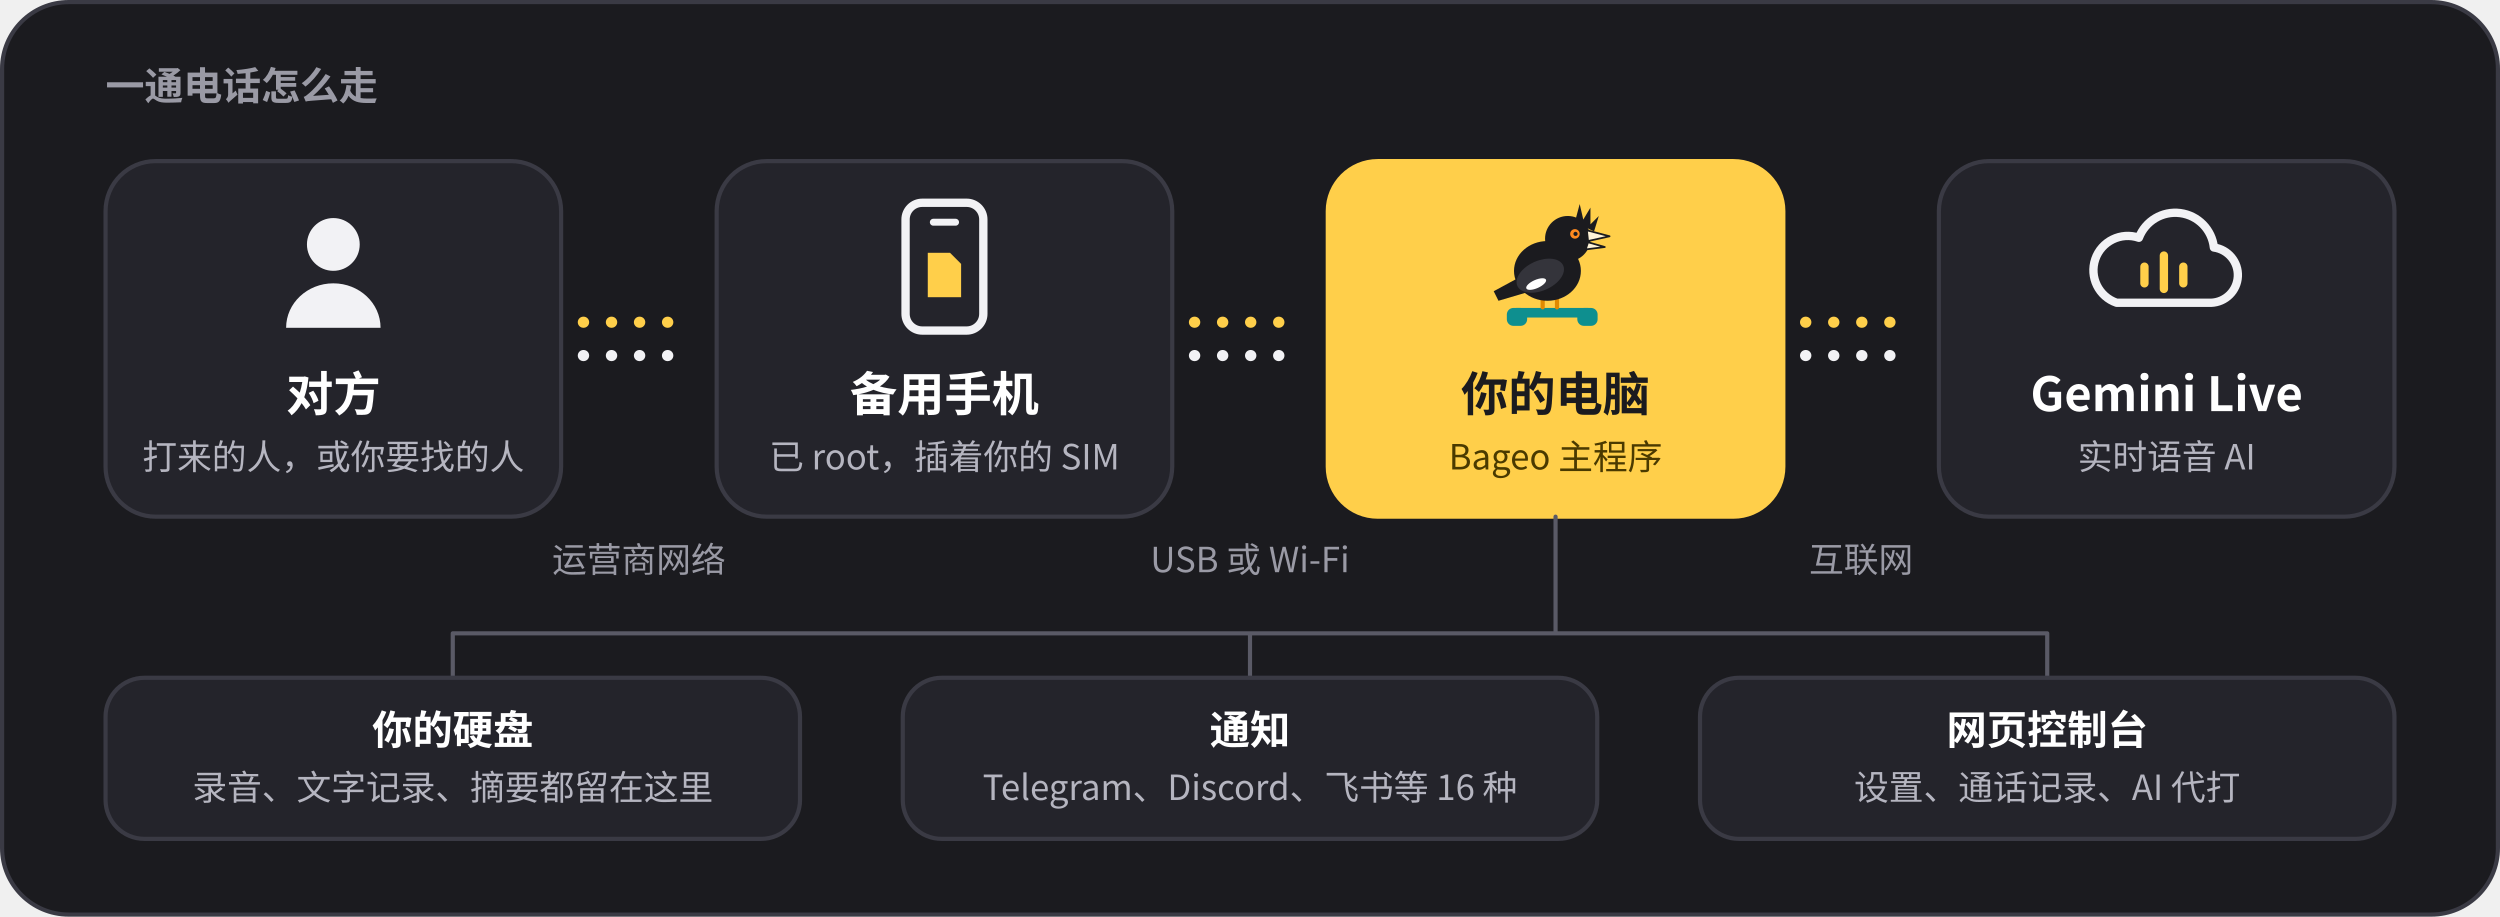
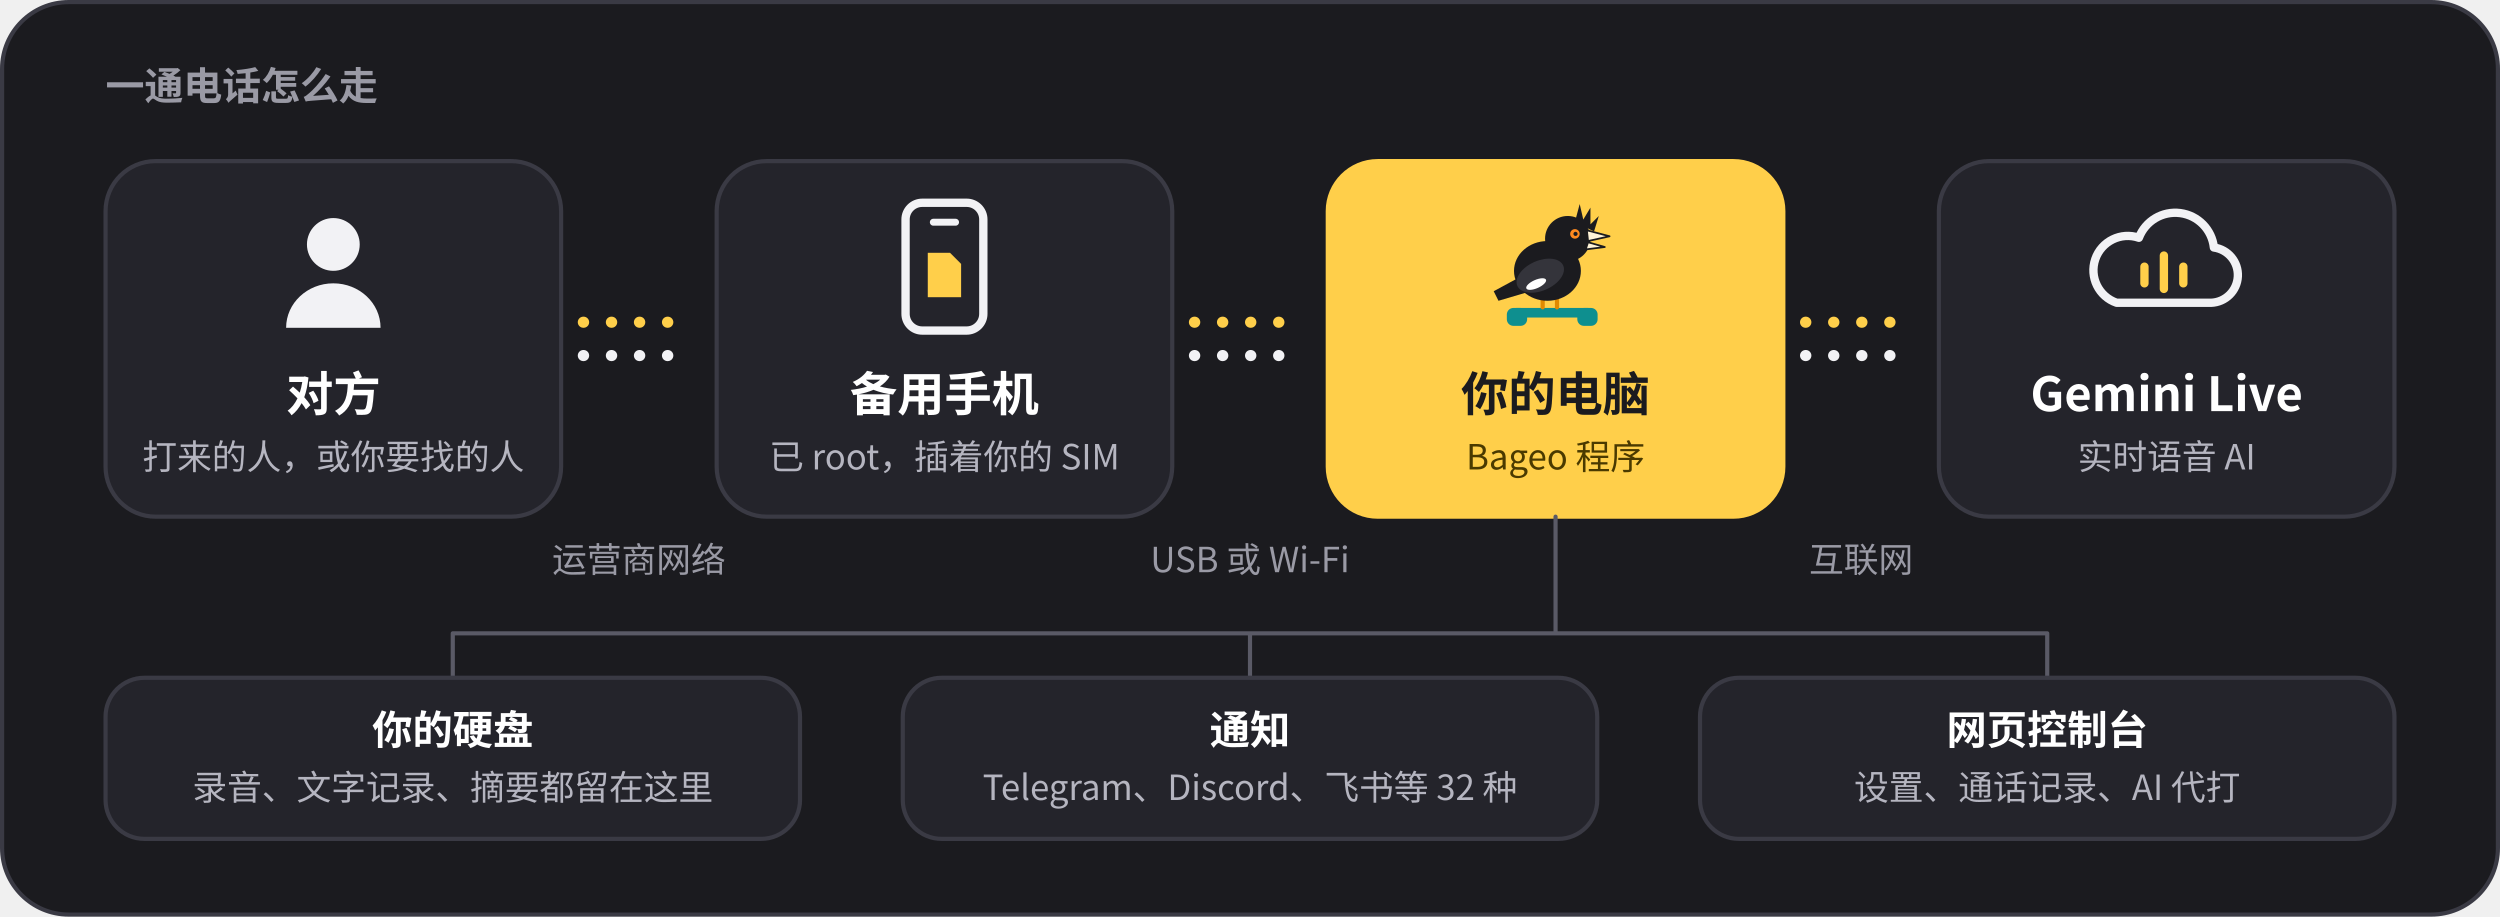
<svg xmlns="http://www.w3.org/2000/svg" viewBox="0 0 900 330" width="900" height="330" role="img" aria-labelledby="t" xml:lang="zh-Hans" font-family="-apple-system,BlinkMacSystemFont,'Segoe UI','PingFang SC','Microsoft YaHei','Noto Sans SC','Noto Sans CJK SC',sans-serif">
  <style>
    .fr{animation:fr 1s linear infinite}
    .fl{animation:fl 1s linear infinite}
    @keyframes fr{to{stroke-dashoffset:-20.2}}
    @keyframes fl{to{stroke-dashoffset:20.2}}
    @media (prefers-reduced-motion:reduce){.fr,.fl{animation:none}}
  </style>
  <rect x=".75" y=".75" width="898.5" height="328.5" rx="24" fill="#1B1B1F" stroke="#3A3A44" stroke-width="1.5" />
  <text x="38" y="36" font-size="14" font-weight="700" fill="#9A9AA5">一通电话怎么走</text>
  <rect x="38" y="58" width="164" height="128" rx="18" fill="#24242B" stroke="#3A3A44" stroke-width="1.5" />
  <circle cx="120" cy="88" r="9.5" fill="#F2F2F5" />
  <path d="M103 118 a17 16 0 0 1 34 0 z" fill="#F2F2F5" />
  <text x="120" y="148" text-anchor="middle" font-size="17" font-weight="700" fill="#FFFFFF">对方</text>
  <text x="120" y="169" text-anchor="middle" font-size="12.5" fill="#B5B5C0">打来的人，或你要找的人</text>
  <rect x="258" y="58" width="164" height="128" rx="18" fill="#24242B" stroke="#3A3A44" stroke-width="1.5" />
  <rect x="326" y="73" width="28" height="46" rx="6" fill="none" stroke="#F2F2F5" stroke-width="3" />
  <line x1="336" y1="80" x2="344" y2="80" stroke="#F2F2F5" stroke-width="2.5" stroke-linecap="round" />
  <path d="M334 91 h8 l4 4 v12 h-12 z" fill="#FFCF4A" />
  <text x="340" y="148" text-anchor="middle" font-size="17" font-weight="700" fill="#FFFFFF">备用手机</text>
  <text x="340" y="169" text-anchor="middle" font-size="12.5" fill="#B5B5C0">已 root，插着你的 SIM</text>
  <rect x="478" y="58" width="164" height="128" rx="18" fill="#FFCF4A" stroke="#FFCF4A" stroke-width="1.5" />
  <g transform="translate(533 67) scale(.215)">
    <g fill="#0E8F8F">
      <rect x="52" y="204" width="136" height="16" rx="8" />
      <rect x="44" y="204" width="34" height="30" rx="11" />
      <rect x="162" y="204" width="34" height="30" rx="11" />
    </g>
    <g stroke="#E08A00" stroke-width="7" stroke-linecap="round">
      <line x1="104" y1="186" x2="104" y2="203" />
      <line x1="128" y1="186" x2="128" y2="203" />
    </g>
    <polygon points="70,150 22,176 30,192 84,176" fill="#1B1B1F" />
    <ellipse cx="112" cy="142" rx="56" ry="50" fill="#1B1B1F" />
    <circle cx="146" cy="88" r="38" fill="#1B1B1F" />
    <polygon points="158,60 166,30 172,56 184,36 184,64 198,50 190,76" fill="#1B1B1F" />
    <g transform="rotate(-24 100 150)">
      <ellipse cx="100" cy="150" rx="42" ry="25" fill="#34343B" />
      <ellipse cx="88" cy="160" rx="18" ry="7" fill="#FFFFFF" />
    </g>
    <g fill="#FFF4D8" stroke="#1B1B1F" stroke-width="3" stroke-linejoin="round">
      <polygon points="178,74 216,84 180,92" />
      <polygon points="180,94 208,102 176,106" />
    </g>
    <circle cx="158" cy="80" r="8" fill="#FF8A1F" />
    <circle cx="159" cy="80" r="3.5" fill="#1B1B1F" />
  </g>
  <text x="560" y="148" text-anchor="middle" font-size="17" font-weight="700" fill="#1B1B1F">你的电脑</text>
-   <text x="560" y="169" text-anchor="middle" font-size="12.5" fill="#4A3A00">Bageo 主程序</text>
+   <text x="560" y="169" text-anchor="middle" font-size="12.5" fill="#4A3A00">Bageo 程序</text>
  <rect x="698" y="58" width="164" height="128" rx="18" fill="#24242B" stroke="#3A3A44" stroke-width="1.5" />
  <path transform="translate(780 96)" d="M-18 13 h34 a10 10 0 0 0 1 -19.9 a14 14 0 0 0 -27 -3.5 a11.5 11.5 0 0 0 -8 23.4 z" fill="none" stroke="#F2F2F5" stroke-width="3" stroke-linejoin="round" />
  <g stroke="#FFCF4A" stroke-width="3" stroke-linecap="round">
    <line x1="772" y1="96" x2="772" y2="102" />
    <line x1="779" y1="92" x2="779" y2="104" />
    <line x1="786" y1="96" x2="786" y2="102" />
  </g>
  <text x="780" y="148" text-anchor="middle" font-size="17" font-weight="700" fill="#FFFFFF">Gemini Live</text>
  <text x="780" y="169" text-anchor="middle" font-size="12.5" fill="#B5B5C0">实时语音 AI</text>
  <line class="fr" x1="210" y1="116" x2="250" y2="116" stroke="#FFCF4A" stroke-width="4" stroke-linecap="round" stroke-dasharray="0.1 10" />
  <line class="fl" x1="210" y1="128" x2="250" y2="128" stroke="#F2F2F5" stroke-width="4" stroke-linecap="round" stroke-dasharray="0.1 10" />
  <text x="230" y="206" text-anchor="middle" font-size="12.5" fill="#9A9AA5">运营商网络</text>
  <line class="fr" x1="430" y1="116" x2="470" y2="116" stroke="#FFCF4A" stroke-width="4" stroke-linecap="round" stroke-dasharray="0.1 10" />
  <line class="fl" x1="430" y1="128" x2="470" y2="128" stroke="#F2F2F5" stroke-width="4" stroke-linecap="round" stroke-dasharray="0.1 10" />
  <text x="450" y="206" text-anchor="middle" font-size="12.5" fill="#9A9AA5">USB 或 Wi-Fi</text>
  <line class="fr" x1="650" y1="116" x2="690" y2="116" stroke="#FFCF4A" stroke-width="4" stroke-linecap="round" stroke-dasharray="0.1 10" />
  <line class="fl" x1="650" y1="128" x2="690" y2="128" stroke="#F2F2F5" stroke-width="4" stroke-linecap="round" stroke-dasharray="0.1 10" />
  <text x="670" y="206" text-anchor="middle" font-size="12.5" fill="#9A9AA5">互联网</text>
  <path d="M560 186 V228 M163 244 V228 H737 V244 M450 228 V244" fill="none" stroke="#5A5A66" stroke-width="1.5" stroke-linecap="round" stroke-linejoin="round" />
  <rect x="38" y="244" width="250" height="58" rx="14" fill="#24242B" stroke="#3A3A44" stroke-width="1.5" />
  <text x="163" y="268" text-anchor="middle" font-size="14.5" font-weight="700" fill="#FFFFFF">你的硬盘</text>
  <text x="163" y="288" text-anchor="middle" font-size="12.5" fill="#B5B5C0">录音、文字记录、摘要都留在这里</text>
  <rect x="325" y="244" width="250" height="58" rx="14" fill="#24242B" stroke="#3A3A44" stroke-width="1.5" />
  <text x="450" y="268" text-anchor="middle" font-size="14.5" font-weight="700" fill="#FFFFFF">通知</text>
-   <text x="450" y="288" text-anchor="middle" font-size="12.5" fill="#B5B5C0">Telegram、Discord、飞书等 16 种</text>
+   <text x="450" y="288" text-anchor="middle" font-size="12.5" fill="#B5B5C0">Telegram、Discord、飞书等 32 种</text>
  <rect x="612" y="244" width="250" height="58" rx="14" fill="#24242B" stroke="#3A3A44" stroke-width="1.5" />
  <text x="737" y="268" text-anchor="middle" font-size="14.5" font-weight="700" fill="#FFFFFF">网页控制台</text>
  <text x="737" y="288" text-anchor="middle" font-size="12.5" fill="#B5B5C0">设置、通话记录、AI 代打</text>
</svg>
